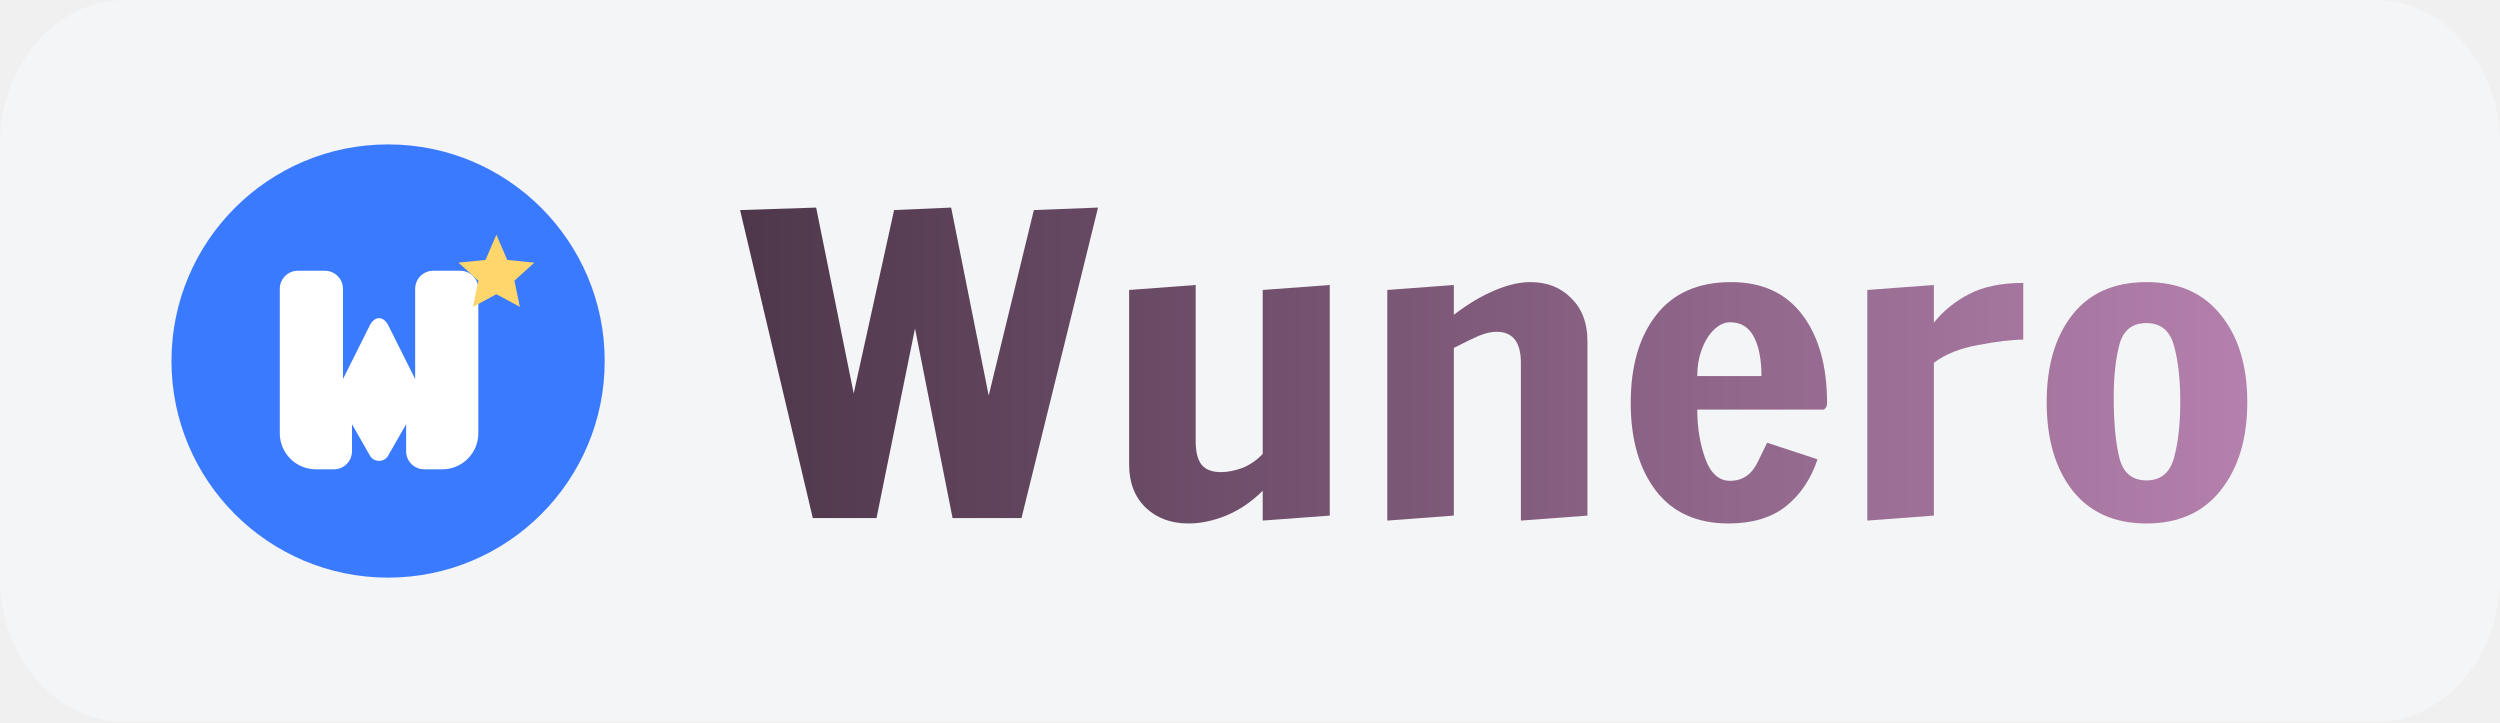
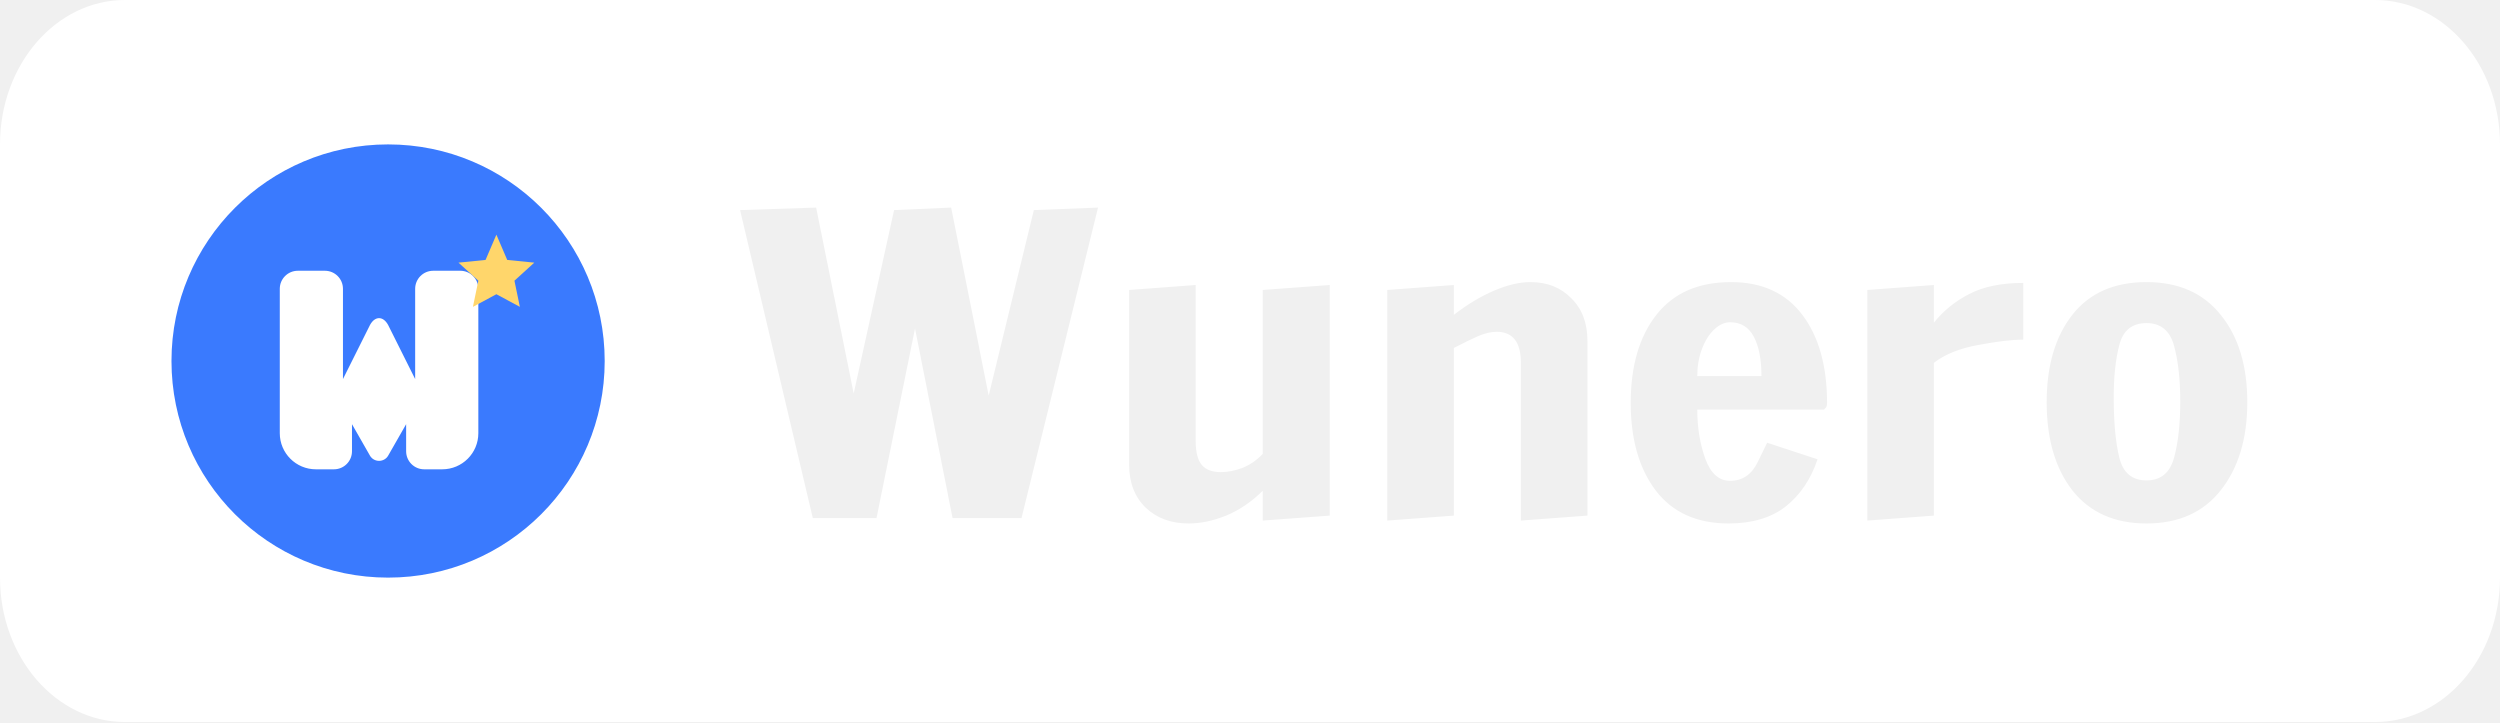
<svg xmlns="http://www.w3.org/2000/svg" width="277" height="80" viewBox="0 0 277 80" fill="none">
-   <path d="M263.15 0H13.85C6.201 0 0 7.163 0 16V64C0 72.837 6.201 80 13.85 80H263.15C270.799 80 277 72.837 277 64V16C277 7.163 270.799 0 263.15 0Z" fill="#F3F5F7" />
+   <path d="M263.15 0C270.799 0 277 7.164 277 16V64C277 72.836 270.799 80 263.15 80H13.85C6.201 80 0 72.836 0 64V16C0 7.164 6.201 0 13.85 0H263.15ZM139.909 32.129V50.294C139.242 50.997 138.486 51.517 137.644 51.853C136.801 52.159 136.011 52.312 135.273 52.312C134.326 52.312 133.623 52.052 133.167 51.532C132.71 50.982 132.482 50.094 132.482 48.871V31.578L125.107 32.129V51.486C125.107 53.474 125.722 55.064 126.951 56.257C128.18 57.419 129.761 58 131.692 58C133.027 58 134.414 57.71 135.854 57.129C137.328 56.517 138.68 55.599 139.909 54.376V57.679L147.336 57.129V31.578L139.909 32.129ZM191.798 31.257C188.181 31.257 185.425 32.465 183.528 34.881C181.632 37.297 180.684 40.553 180.684 44.651C180.684 48.688 181.615 51.929 183.476 54.376C185.337 56.792 188.023 58 191.534 58C194.133 58 196.24 57.373 197.855 56.119C199.471 54.835 200.646 53.091 201.384 50.89L195.801 49.055C195.766 49.116 195.414 49.835 194.747 51.211C194.08 52.587 193.062 53.275 191.692 53.275C190.463 53.275 189.55 52.465 188.953 50.844C188.356 49.193 188.058 47.373 188.058 45.386H202.121C202.121 45.355 202.174 45.294 202.279 45.202C202.385 45.08 202.438 44.896 202.438 44.651C202.437 40.553 201.524 37.297 199.698 34.881C197.872 32.465 195.239 31.257 191.798 31.257ZM237.833 31.257C234.252 31.257 231.512 32.465 229.616 34.881C227.72 37.297 226.772 40.523 226.772 44.56C226.772 48.627 227.72 51.884 229.616 54.33C231.547 56.776 234.287 58 237.833 58C241.38 58 244.119 56.777 246.051 54.33C248.017 51.853 249 48.596 249 44.56C249 40.523 248.017 37.297 246.051 34.881C244.119 32.465 241.38 31.257 237.833 31.257ZM169.566 31.257C168.337 31.257 166.985 31.578 165.511 32.22C164.071 32.831 162.596 33.719 161.086 34.881V31.578L153.712 32.129V57.679L161.086 57.129V38.551C162.21 37.97 163.123 37.526 163.825 37.22C164.563 36.914 165.23 36.762 165.827 36.762C167.618 36.762 168.514 37.909 168.514 40.202V57.679L175.888 57.129V37.77C175.888 35.783 175.29 34.208 174.097 33.046C172.938 31.853 171.427 31.257 169.566 31.257ZM224.176 31.349C221.753 31.349 219.751 31.761 218.171 32.587C216.626 33.382 215.327 34.437 214.273 35.752V31.578L206.899 32.129V57.679L214.273 57.129V40.202C215.502 39.254 217.135 38.596 219.172 38.23C221.244 37.832 222.912 37.633 224.176 37.633V31.349ZM114.552 23.275L109.548 43.826L105.387 23L99.065 23.275L94.589 43.597L90.428 23L82 23.275L90.059 57.403H97.117L101.384 36.395L105.545 57.403H113.182L121.662 23L114.552 23.275ZM237.833 35.798C239.413 35.798 240.432 36.639 240.889 38.321C241.345 40.003 241.573 42.067 241.573 44.514C241.573 46.96 241.345 49.024 240.889 50.706C240.432 52.388 239.413 53.23 237.833 53.23C236.253 53.229 235.252 52.403 234.831 50.752C234.41 49.07 234.199 46.822 234.199 44.009C234.199 41.715 234.41 39.774 234.831 38.184C235.252 36.593 236.253 35.798 237.833 35.798ZM191.692 35.706C192.886 35.706 193.764 36.241 194.326 37.312C194.888 38.382 195.169 39.835 195.169 41.67H188.058C188.058 40.569 188.234 39.56 188.585 38.643C188.936 37.725 189.392 37.006 189.954 36.486C190.516 35.967 191.095 35.706 191.692 35.706Z" fill="white" />
  <path d="M43 64C56.255 64 67 53.255 67 40C67 26.745 56.255 16 43 16C29.745 16 19 26.745 19 40C19 53.255 29.745 64 43 64Z" fill="#3A7AFE" />
  <path d="M31 32C31 30.895 31.895 30 33 30H36C37.105 30 38 30.895 38 32V42L41 36C41.552 35 42.448 35 43 36L46 42V32C46 30.895 46.895 30 48 30H51C52.105 30 53 30.895 53 32V48C53 50.209 51.209 52 49 52H47C45.895 52 45 51.105 45 50V47L43 50.5C42.552 51.25 41.448 51.25 41 50.5L39 47V50C39 51.105 38.105 52 37 52H35C32.791 52 31 50.209 31 48V32Z" fill="white" />
  <path d="M55 26L56.2 28.8L59.2 29.1L57 31.1L57.6 34L55 32.6L52.4 34L53 31.1L50.8 29.1L53.8 28.8L55 26Z" fill="#FFD66B" />
-   <path d="M90.059 57.404L82 23.275L90.428 23L94.589 43.596L99.066 23.275L105.387 23L109.548 43.826L114.552 23.275L121.662 23L113.182 57.404H105.545L101.383 36.395L97.117 57.404H90.059Z" fill="url(#paint0_linear_0_1)" />
-   <path d="M131.692 58C129.761 58 128.18 57.419 126.951 56.257C125.722 55.064 125.108 53.474 125.108 51.486V32.128L132.482 31.578V48.872C132.482 50.095 132.71 50.982 133.167 51.532C133.623 52.052 134.326 52.312 135.274 52.312C136.011 52.312 136.801 52.159 137.644 51.853C138.487 51.517 139.242 50.997 139.909 50.294V32.128L147.336 31.578V57.128L139.909 57.679V54.376C138.68 55.599 137.328 56.517 135.853 57.128C134.413 57.709 133.026 58 131.692 58Z" fill="url(#paint1_linear_0_1)" />
-   <path d="M153.712 32.128L161.086 31.578V34.881C162.596 33.719 164.071 32.832 165.511 32.22C166.986 31.578 168.338 31.257 169.567 31.257C171.428 31.257 172.938 31.853 174.097 33.046C175.29 34.208 175.887 35.783 175.887 37.771V57.128L168.513 57.679V40.202C168.513 37.908 167.618 36.761 165.827 36.761C165.23 36.761 164.563 36.914 163.825 37.22C163.123 37.526 162.21 37.969 161.086 38.55V57.128L153.712 57.679V32.128Z" fill="url(#paint2_linear_0_1)" />
-   <path d="M191.534 58C188.023 58 185.337 56.792 183.476 54.376C181.614 51.93 180.684 48.688 180.684 44.651C180.684 40.553 181.632 37.297 183.528 34.881C185.424 32.465 188.181 31.257 191.798 31.257C195.239 31.257 197.873 32.465 199.699 34.881C201.525 37.297 202.438 40.553 202.438 44.651C202.438 44.896 202.385 45.08 202.28 45.202C202.174 45.294 202.122 45.355 202.122 45.385H188.058C188.058 47.373 188.356 49.193 188.953 50.844C189.55 52.465 190.463 53.275 191.692 53.275C193.062 53.275 194.08 52.587 194.747 51.211C195.415 49.835 195.766 49.116 195.801 49.055L201.384 50.89C200.647 53.092 199.47 54.835 197.855 56.119C196.24 57.373 194.133 58 191.534 58ZM195.169 41.67C195.169 39.835 194.888 38.382 194.326 37.312C193.764 36.242 192.886 35.706 191.692 35.706C191.095 35.706 190.516 35.966 189.954 36.486C189.392 37.006 188.936 37.725 188.585 38.642C188.234 39.56 188.058 40.569 188.058 41.67H195.169Z" fill="url(#paint3_linear_0_1)" />
-   <path d="M206.899 32.128L214.273 31.578V35.752C215.327 34.437 216.626 33.382 218.171 32.587C219.751 31.762 221.753 31.349 224.176 31.349V37.633C222.912 37.633 221.244 37.832 219.172 38.229C217.135 38.596 215.502 39.254 214.273 40.202V57.128L206.899 57.679V32.128Z" fill="url(#paint4_linear_0_1)" />
-   <path d="M237.833 58C234.287 58 231.548 56.777 229.617 54.33C227.72 51.884 226.772 48.627 226.772 44.56C226.772 40.523 227.72 37.297 229.617 34.881C231.513 32.465 234.252 31.257 237.833 31.257C241.38 31.257 244.119 32.465 246.05 34.881C248.017 37.297 249 40.523 249 44.56C249 48.596 248.017 51.853 246.05 54.33C244.119 56.777 241.38 58 237.833 58ZM237.833 53.229C239.414 53.229 240.432 52.388 240.888 50.706C241.345 49.025 241.573 46.96 241.573 44.514C241.573 42.067 241.345 40.003 240.888 38.321C240.432 36.639 239.414 35.798 237.833 35.798C236.253 35.798 235.253 36.593 234.831 38.184C234.41 39.774 234.199 41.716 234.199 44.009C234.199 46.823 234.41 49.07 234.831 50.752C235.253 52.404 236.253 53.229 237.833 53.229Z" fill="url(#paint5_linear_0_1)" />
-   <defs>
-     <linearGradient id="paint0_linear_0_1" x1="82" y1="40.5" x2="249" y2="40.5" gradientUnits="userSpaceOnUse">
-       <stop stop-color="#4E374B" />
-       <stop offset="1" stop-color="#B480AD" />
-     </linearGradient>
-     <linearGradient id="paint1_linear_0_1" x1="82" y1="40.5" x2="249" y2="40.5" gradientUnits="userSpaceOnUse">
-       <stop stop-color="#4E374B" />
-       <stop offset="1" stop-color="#B480AD" />
-     </linearGradient>
-     <linearGradient id="paint2_linear_0_1" x1="82" y1="40.5" x2="249" y2="40.5" gradientUnits="userSpaceOnUse">
-       <stop stop-color="#4E374B" />
-       <stop offset="1" stop-color="#B480AD" />
-     </linearGradient>
-     <linearGradient id="paint3_linear_0_1" x1="82" y1="40.5" x2="249" y2="40.5" gradientUnits="userSpaceOnUse">
-       <stop stop-color="#4E374B" />
-       <stop offset="1" stop-color="#B480AD" />
-     </linearGradient>
-     <linearGradient id="paint4_linear_0_1" x1="82" y1="40.5" x2="249" y2="40.5" gradientUnits="userSpaceOnUse">
-       <stop stop-color="#4E374B" />
-       <stop offset="1" stop-color="#B480AD" />
-     </linearGradient>
-     <linearGradient id="paint5_linear_0_1" x1="82" y1="40.5" x2="249" y2="40.5" gradientUnits="userSpaceOnUse">
-       <stop stop-color="#4E374B" />
-       <stop offset="1" stop-color="#B480AD" />
-     </linearGradient>
-   </defs>
</svg>
